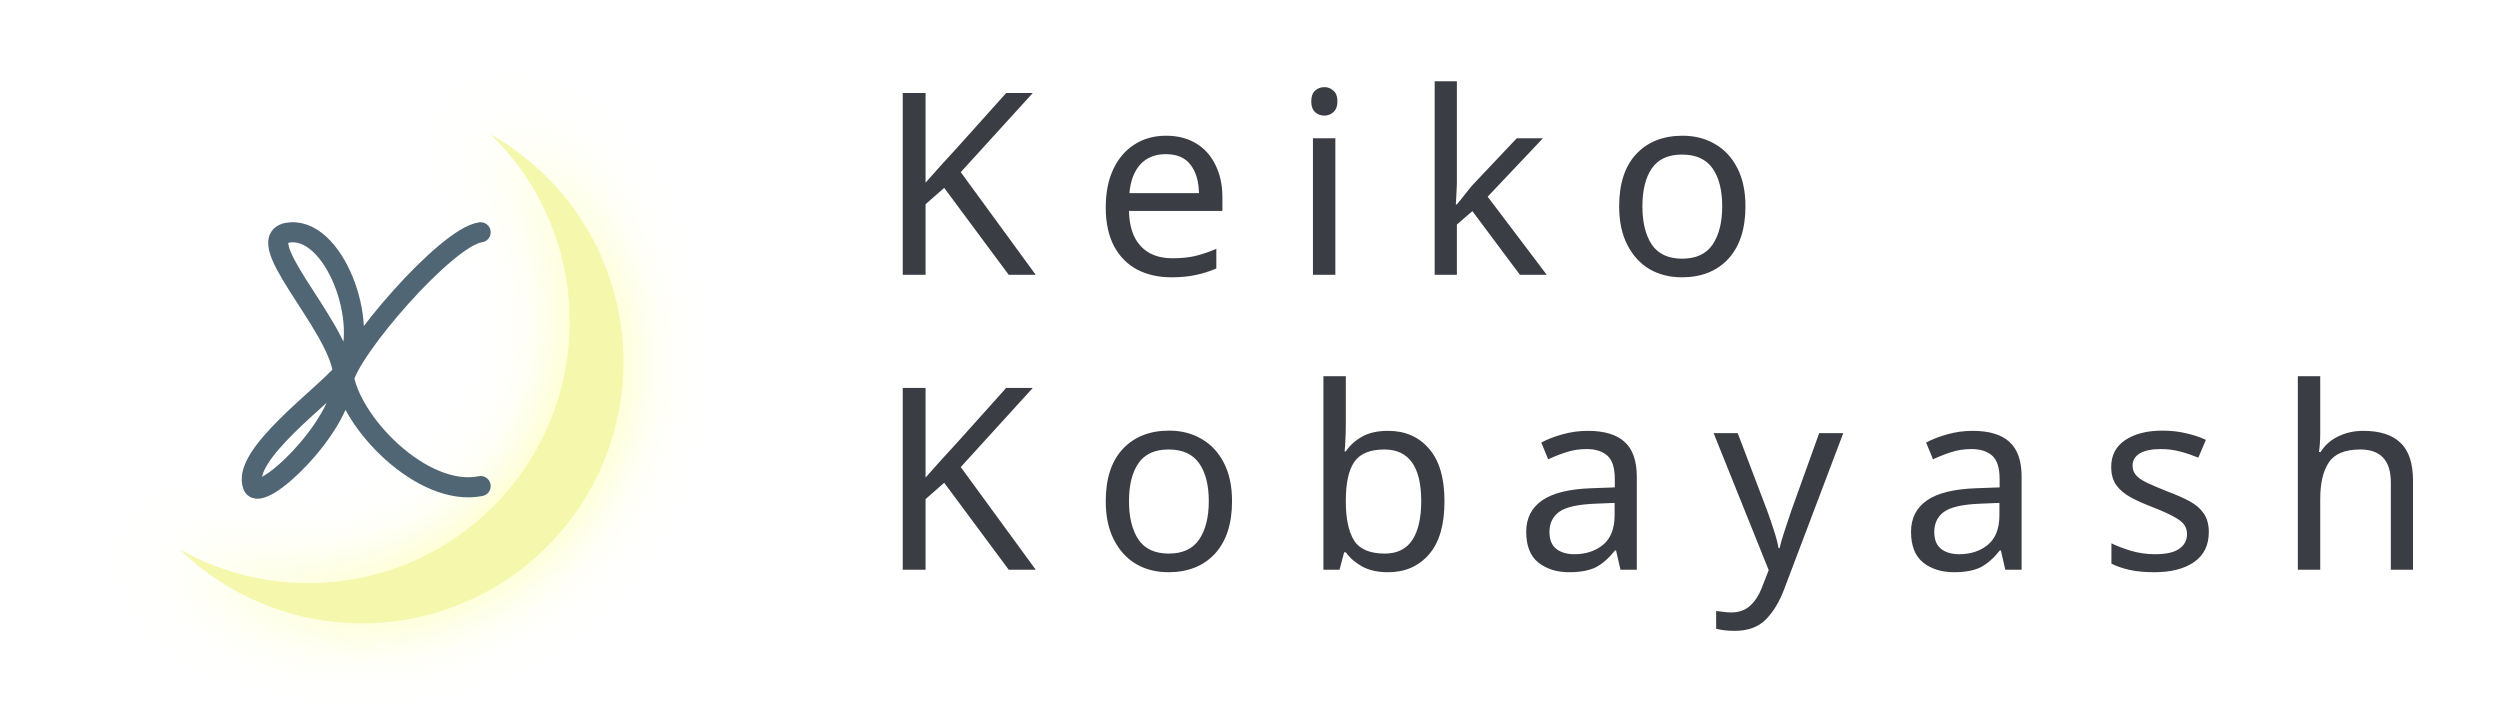
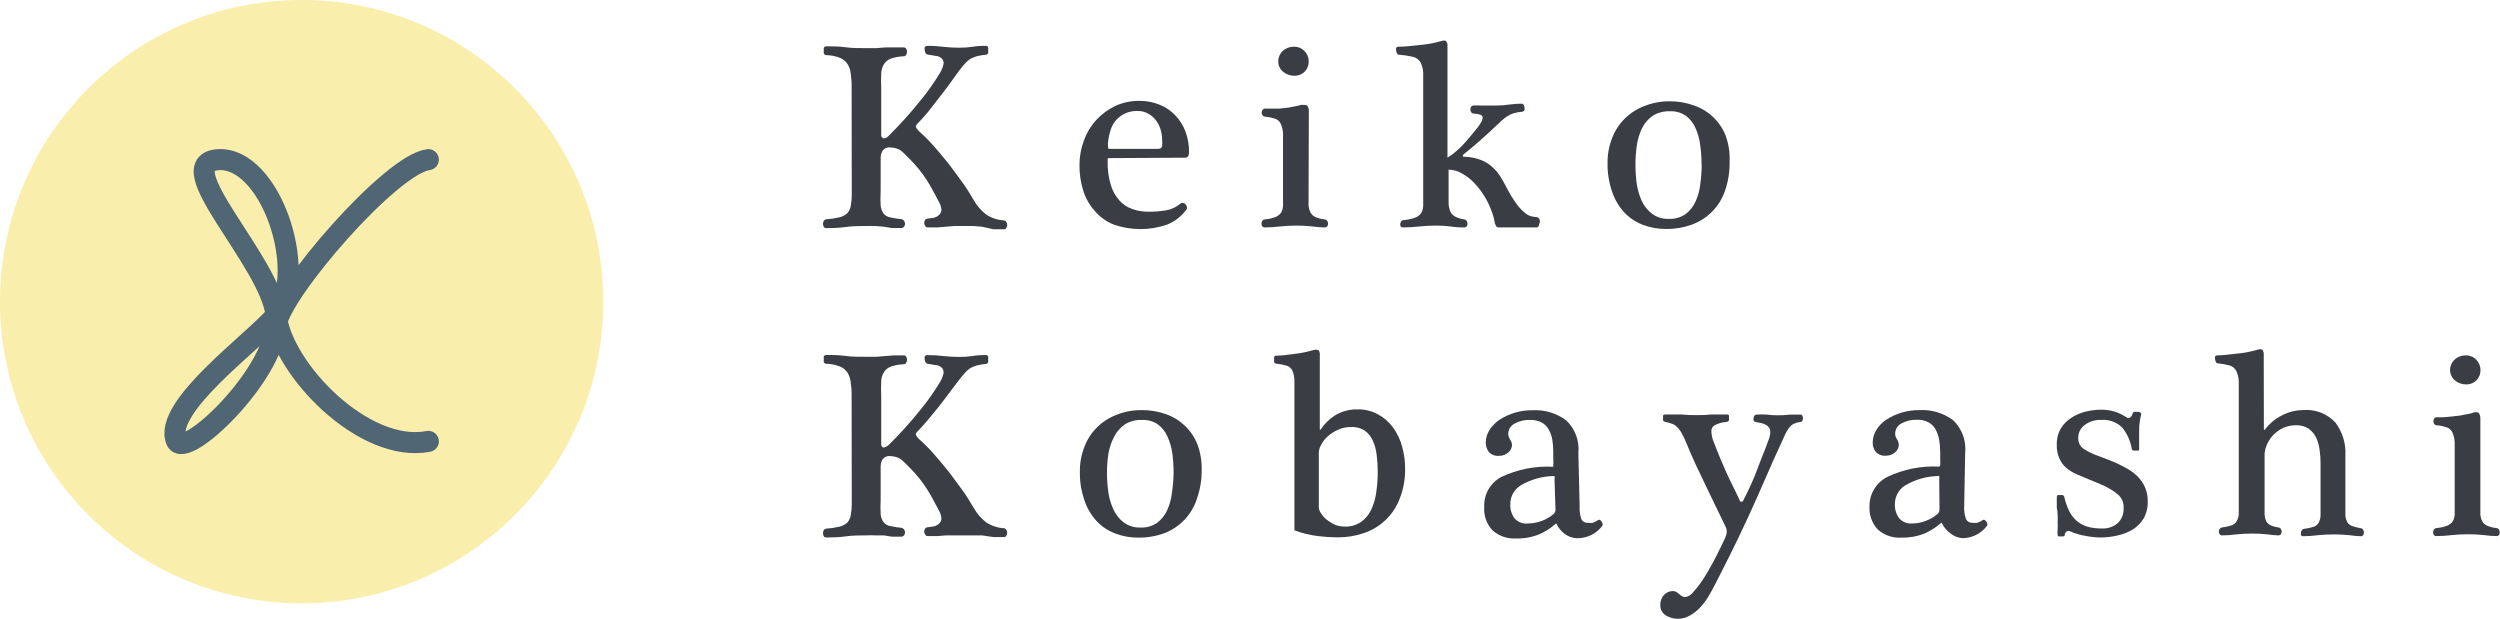
- <svg xmlns="http://www.w3.org/2000/svg" width="186.5" height="54.001" viewBox="0 0 186.5 54.001">
+ <svg xmlns="http://www.w3.org/2000/svg" viewBox="0 0 178.19 44.1">
  <defs>
-     <filter id="楕円形_18" x="0" y="0" width="54" height="54" filterUnits="userSpaceOnUse">
-       <feOffset input="SourceAlpha" />
-       <feGaussianBlur stdDeviation="2.5" result="blur" />
-       <feFlood flood-color="#bcbe8d" />
-       <feComposite operator="in" in2="blur" />
-       <feComposite in="SourceGraphic" />
-     </filter>
-     <filter id="前面オブジェクトで型抜き_1" x="5.9" y="2.52" width="48.101" height="51.481" filterUnits="userSpaceOnUse">
-       <feOffset input="SourceAlpha" />
-       <feGaussianBlur stdDeviation="2.5" result="blur-2" />
-       <feFlood flood-color="#fcffaf" />
-       <feComposite operator="in" in2="blur-2" />
-       <feComposite in="SourceGraphic" />
-     </filter>
+     <style>.cls-1{fill:#f9eeac;}.cls-2{fill:none;stroke:#506674;stroke-linecap:round;stroke-linejoin:bevel;stroke-width:1.5px;}.cls-3{isolation:isolate;}.cls-4{fill:#3a3d43;}</style>
  </defs>
-   <g id="グループ_26" data-name="グループ 26" transform="translate(-421.5 -756.5)">
-     <text id="Keiko_Kobayashi" data-name="Keiko  Kobayashi" transform="translate(487 777)" fill="#3a3d43" font-size="19" font-family="PlantagenetCherokee, Plantagenet Cherokee" letter-spacing="0.22em">
-       <tspan x="0" y="0">Keiko </tspan>
-       <tspan x="0" y="22">Kobayashi</tspan>
-     </text>
-     <g id="グループ_25" data-name="グループ 25" transform="translate(-28 749)">
-       <g transform="matrix(1, 0, 0, 1, 449.5, 7.5)" filter="url(#楕円形_18)">
-         <circle id="楕円形_18-2" data-name="楕円形 18" cx="19.5" cy="19.5" r="19.5" transform="translate(7.5 7.5)" fill="none" opacity="0.723" />
+   <g id="レイヤー_2" data-name="レイヤー 2">
+     <g id="レイヤー_1-2" data-name="レイヤー 1">
+       <circle class="cls-1" cx="21.5" cy="21.5" r="21.5" />
+       <path id="パス_108" data-name="パス 108" class="cls-2" d="M30.53,11.38c-2.66.33-10.48,9.36-10.85,11.78-.27,3.72-6.47,9.64-7.11,8.25-1-2.41,5.67-7.16,7.11-8.95,2.33-3.16-.43-11.27-4.1-11.08s3.66,7.21,4.1,11.08,6.28,9.89,10.85,9" />
+       <g id="Keiko_Kobayashi" data-name="Keiko Kobayashi" class="cls-3">
+         <g class="cls-3">
+           <path class="cls-4" d="M60.7,6.2a5.92,5.92,0,0,0-.07-1,1.56,1.56,0,0,0-.25-.68,1.16,1.16,0,0,0-.55-.41,2.74,2.74,0,0,0-.94-.18.2.2,0,0,1-.17-.11.54.54,0,0,1,0-.22.46.46,0,0,1,0-.2.19.19,0,0,1,.17-.1c.41,0,.87,0,1.39.07s1,.06,1.46.06h.73l.62-.05.62,0,.71,0a.17.17,0,0,1,.17.1.36.36,0,0,1,.06.2.43.43,0,0,1-.06.22.17.17,0,0,1-.15.11,3.26,3.26,0,0,0-.92.16,1,1,0,0,0-.5.38,1.33,1.33,0,0,0-.21.67,10.63,10.63,0,0,0,0,1.07V9.6a.24.24,0,0,0,.15.26c.1,0,.24,0,.42-.22a28.55,28.55,0,0,0,2.19-2.43,16.47,16.47,0,0,0,1.42-2,2,2,0,0,0,.26-.64.48.48,0,0,0-.1-.38.72.72,0,0,0-.38-.2c-.17,0-.37-.07-.6-.09a.27.27,0,0,1-.2-.12.37.37,0,0,1-.06-.21.46.46,0,0,1,0-.2.19.19,0,0,1,.17-.1,8.47,8.47,0,0,1,1.19.07,9.73,9.73,0,0,0,1.1.06,6.22,6.22,0,0,0,.91-.06,5.4,5.4,0,0,1,1-.07.15.15,0,0,1,.15.1.45.45,0,0,1,0,.2.46.46,0,0,1,0,.21.18.18,0,0,1-.15.12,4.17,4.17,0,0,0-.63.1,2.75,2.75,0,0,0-.46.18,1.58,1.58,0,0,0-.38.32c-.12.13-.26.3-.42.5l-.72,1c-.24.33-.5.66-.76,1l-.78,1c-.26.31-.51.58-.75.83-.1.1-.13.19-.08.27a1.23,1.23,0,0,0,.23.28,11,11,0,0,1,1,1c.32.36.65.76,1,1.19s.65.88,1,1.34.61.92.89,1.38a3.43,3.43,0,0,0,.87,1,2.55,2.55,0,0,0,1.27.42.22.22,0,0,1,.17.12.37.37,0,0,1,.06.21.36.36,0,0,1-.06.2.17.17,0,0,1-.17.1l-.76,0L70,16.16l-.64-.05c-.21,0-.44,0-.68,0s-.47,0-.67,0l-.6.05-.6.05-.68,0a.19.19,0,0,1-.18-.1.5.5,0,0,1-.08-.2.43.43,0,0,1,.06-.22.23.23,0,0,1,.2-.11l.43-.06a.78.78,0,0,0,.35-.18A.54.54,0,0,0,67.1,15a1.2,1.2,0,0,0-.15-.56c-.22-.41-.41-.78-.59-1.1a9,9,0,0,0-1.21-1.68c-.23-.26-.51-.53-.82-.83a1.16,1.16,0,0,0-.47-.26,1.69,1.69,0,0,0-.39-.06.6.6,0,0,0-.57.24,1,1,0,0,0-.13.5v2.4a8.18,8.18,0,0,0,0,1,1.15,1.15,0,0,0,.2.56.74.74,0,0,0,.46.28,5.83,5.83,0,0,0,.83.13.31.31,0,0,1,.18.12.38.38,0,0,1,.07.21.37.37,0,0,1-.07.2.22.22,0,0,1-.2.1l-.69,0L63,16.16l-.59-.05a6.4,6.4,0,0,0-.64,0c-.48,0-1,0-1.49.07s-1,.08-1.39.08a.19.19,0,0,1-.18-.1.46.46,0,0,1-.05-.2.46.46,0,0,1,.05-.21.26.26,0,0,1,.18-.12,5.75,5.75,0,0,0,.94-.14,1.25,1.25,0,0,0,.55-.28,1,1,0,0,0,.26-.56,4.94,4.94,0,0,0,.07-1Z" />
+           <path class="cls-4" d="M79.05,11.27c-.06,0-.1,0-.1.07a.76.76,0,0,0,0,.16,5.41,5.41,0,0,0,.22,1.67,2.81,2.81,0,0,0,.61,1.11,2.18,2.18,0,0,0,.93.62,3.4,3.4,0,0,0,1.16.19,7.39,7.39,0,0,0,1.26-.1,2.21,2.21,0,0,0,1-.47.26.26,0,0,1,.2-.06.32.32,0,0,1,.17.1.32.32,0,0,1,.09.17.21.21,0,0,1,0,.17A3.21,3.21,0,0,1,83.21,16a5.76,5.76,0,0,1-3.84,0A3.4,3.4,0,0,1,78,15a3.91,3.91,0,0,1-.8-1.44,6,6,0,0,1-.26-1.79A5,5,0,0,1,77.26,10a4.34,4.34,0,0,1,.88-1.45,4.56,4.56,0,0,1,1.35-1,4.09,4.09,0,0,1,1.73-.36,3.75,3.75,0,0,1,1.45.28,3.13,3.13,0,0,1,1.11.76,3.35,3.35,0,0,1,.72,1.16,4.05,4.05,0,0,1,.25,1.45c0,.27-.09.4-.28.4Zm3.48-.66c.18,0,.28-.07.3-.19a2.07,2.07,0,0,0,0-.46,2.48,2.48,0,0,0-.12-.77,2,2,0,0,0-.35-.65,1.71,1.71,0,0,0-.55-.46,1.54,1.54,0,0,0-.75-.17,2,2,0,0,0-.88.18,2.12,2.12,0,0,0-.63.47,2.08,2.08,0,0,0-.39.7,4.36,4.36,0,0,0-.18.83,1.32,1.32,0,0,0,0,.37c0,.1,0,.15.08.15Z" />
+           <path class="cls-4" d="M93.27,13.82c0,.31,0,.58,0,.8a1.33,1.33,0,0,0,.14.53.73.73,0,0,0,.35.32,2.23,2.23,0,0,0,.67.17.21.21,0,0,1,.17.11.32.32,0,0,1,.06.2.32.32,0,0,1-.06.18.19.19,0,0,1-.17.08,6.87,6.87,0,0,1-.89-.07,10.37,10.37,0,0,0-1.12-.06,11.56,11.56,0,0,0-1.19.06,8.7,8.7,0,0,1-1.11.07.19.19,0,0,1-.15-.08.32.32,0,0,1-.06-.18.32.32,0,0,1,.06-.2.23.23,0,0,1,.17-.11,3,3,0,0,0,.77-.17.92.92,0,0,0,.4-.31,1.09,1.09,0,0,0,.14-.5c0-.19,0-.44,0-.73V10.87c0-.54,0-1,0-1.31a1.89,1.89,0,0,0-.17-.75.69.69,0,0,0-.4-.35,3.32,3.32,0,0,0-.72-.15.18.18,0,0,1-.17-.1A.33.33,0,0,1,89.92,8,.38.38,0,0,1,90,7.83a.19.19,0,0,1,.17-.09l.46,0,.58,0,.62-.07.56-.11a1.59,1.59,0,0,0,.33-.08.48.48,0,0,1,.2,0c.16,0,.25,0,.3.13a.63.63,0,0,1,.07.25Zm-1-8.42a1.24,1.24,0,0,1-.82-.29.93.93,0,0,1-.34-.74,1,1,0,0,1,.32-.74,1.14,1.14,0,0,1,.8-.3,1,1,0,0,1,.75.31,1.05,1.05,0,0,1,.3.75,1,1,0,0,1-.29.72A1,1,0,0,1,92.26,5.4Z" />
+           <path class="cls-4" d="M109.55,16.21l-.62,0-.66,0q-.37,0-.75,0l-.69,0a.21.21,0,0,1-.19-.09,1.22,1.22,0,0,1-.08-.17,5.41,5.41,0,0,0-.5-1.5,5.63,5.63,0,0,0-.81-1.22,3.63,3.63,0,0,0-1-.84,2,2,0,0,0-1-.3v1.48c0,.37,0,.67,0,.91a1.58,1.58,0,0,0,.12.59.82.82,0,0,0,.33.36,2.12,2.12,0,0,0,.67.21.23.23,0,0,1,.17.11.39.39,0,0,1,.06.2.32.32,0,0,1-.06.18.2.2,0,0,1-.17.08,5.74,5.74,0,0,1-1-.07,7.52,7.52,0,0,0-1-.06,11.71,11.71,0,0,0-1.19.06,9.66,9.66,0,0,1-1.2.07.19.19,0,0,1-.15-.08A.32.32,0,0,1,99.8,16a.32.32,0,0,1,.06-.2.23.23,0,0,1,.17-.11,3.22,3.22,0,0,0,.82-.17.91.91,0,0,0,.43-.31,1.09,1.09,0,0,0,.16-.5c0-.19,0-.44,0-.73V6.46c0-.54,0-1,0-1.3a1.76,1.76,0,0,0-.21-.75.9.9,0,0,0-.52-.36,6.12,6.12,0,0,0-1-.15.15.15,0,0,1-.14-.1.6.6,0,0,1-.06-.19.46.46,0,0,1,0-.19.17.17,0,0,1,.16-.09c.46,0,1-.06,1.51-.12a7.71,7.71,0,0,0,1.53-.28q.27-.08.36,0a.49.49,0,0,1,.1.22v8.09a4.83,4.83,0,0,0,.68-.51,5.47,5.47,0,0,0,.59-.59c.18-.2.34-.4.5-.59l.4-.49q.38-.5.33-.72c0-.14-.25-.23-.66-.25a.17.17,0,0,1-.15-.1.33.33,0,0,1-.06-.19.36.36,0,0,1,.06-.2.19.19,0,0,1,.15-.08,4,4,0,0,1,.52,0l.4,0,.36,0,.39,0a5.54,5.54,0,0,0,.9-.07,6.77,6.77,0,0,1,.89-.06.16.16,0,0,1,.13.08.36.36,0,0,1,.06.2.35.35,0,0,1,0,.18.22.22,0,0,1-.14.11,3.13,3.13,0,0,0-.63.11,1.85,1.85,0,0,0-.45.21,2.87,2.87,0,0,0-.4.31l-.46.43-.45.42-.62.56c-.22.2-.44.38-.65.56l-.54.44s-.07.07-.06.11,0,.06.08.06a3.6,3.6,0,0,1,1.26.25,2.73,2.73,0,0,1,.85.56,3.27,3.27,0,0,1,.58.75c.16.27.32.56.47.86a7.86,7.86,0,0,0,.54.87,3.28,3.28,0,0,0,.75.79,1,1,0,0,0,.33.16,2.7,2.7,0,0,0,.41.07.19.19,0,0,1,.17.1.37.37,0,0,1,.06.21.32.32,0,0,1-.06.18A.21.21,0,0,1,109.55,16.21Z" />
+           <path class="cls-4" d="M123.28,11.52a5.92,5.92,0,0,1-.32,2.05A3.89,3.89,0,0,1,120.61,16a5.28,5.28,0,0,1-1.87.32,4.48,4.48,0,0,1-1.65-.3,3.54,3.54,0,0,1-1.31-.87,4.1,4.1,0,0,1-.87-1.47,5.9,5.9,0,0,1-.33-2.08,4.65,4.65,0,0,1,.33-1.77,3.84,3.84,0,0,1,.9-1.38,4,4,0,0,1,1.39-.89A4.75,4.75,0,0,1,119,7.22a5,5,0,0,1,1.72.29A3.72,3.72,0,0,1,123,9.67,4.85,4.85,0,0,1,123.28,11.52Zm-2,.21a9.36,9.36,0,0,0-.1-1.41,4,4,0,0,0-.34-1.21,2.16,2.16,0,0,0-.68-.86,1.88,1.88,0,0,0-1.12-.32,2.21,2.21,0,0,0-1.24.32,2.41,2.41,0,0,0-.75.86,4.22,4.22,0,0,0-.38,1.23,9.44,9.44,0,0,0-.1,1.43,10,10,0,0,0,.09,1.32,4.61,4.61,0,0,0,.36,1.24,2.44,2.44,0,0,0,.74.91,1.86,1.86,0,0,0,1.18.36,1.92,1.92,0,0,0,1.2-.34,2.32,2.32,0,0,0,.71-.89,4,4,0,0,0,.34-1.25A10.7,10.7,0,0,0,121.29,11.73Z" />
+         </g>
+         <g class="cls-3">
+           <path class="cls-4" d="M60.7,28.2a5.92,5.92,0,0,0-.07-1,1.56,1.56,0,0,0-.25-.68,1.16,1.16,0,0,0-.55-.41,2.74,2.74,0,0,0-.94-.18.2.2,0,0,1-.17-.11.54.54,0,0,1,0-.22.46.46,0,0,1,0-.2.19.19,0,0,1,.17-.1c.41,0,.87,0,1.39.07s1,.06,1.46.06h.73l.62-.05.62-.05.71,0a.17.17,0,0,1,.17.1.36.36,0,0,1,.06.2.43.43,0,0,1-.06.22.17.17,0,0,1-.15.11,3.26,3.26,0,0,0-.92.16,1,1,0,0,0-.5.38,1.33,1.33,0,0,0-.21.67,10.63,10.63,0,0,0,0,1.07v3.4a.24.24,0,0,0,.15.26c.1,0,.24-.05.42-.22a28.55,28.55,0,0,0,2.19-2.43,16.47,16.47,0,0,0,1.42-2,2,2,0,0,0,.26-.64.48.48,0,0,0-.1-.38.72.72,0,0,0-.38-.2c-.17,0-.37-.07-.6-.09a.27.27,0,0,1-.2-.12.37.37,0,0,1-.06-.21.46.46,0,0,1,0-.2.19.19,0,0,1,.17-.1,8.47,8.47,0,0,1,1.19.07,9.73,9.73,0,0,0,1.1.06,6.22,6.22,0,0,0,.91-.06,5.4,5.4,0,0,1,1-.07.15.15,0,0,1,.15.1.45.45,0,0,1,0,.2.46.46,0,0,1,0,.21.18.18,0,0,1-.15.12,4.17,4.17,0,0,0-.63.1,2.75,2.75,0,0,0-.46.18,1.58,1.58,0,0,0-.38.32c-.12.13-.26.3-.42.5l-.72.95c-.24.33-.5.66-.76,1l-.78.95c-.26.31-.51.58-.75.83-.1.1-.13.19-.08.27a1.23,1.23,0,0,0,.23.28,11,11,0,0,1,1,1c.32.36.65.76,1,1.19s.65.88,1,1.34.61.92.89,1.38a3.43,3.43,0,0,0,.87,1,2.55,2.55,0,0,0,1.27.42.22.22,0,0,1,.17.12.37.37,0,0,1,.06.21.36.36,0,0,1-.06.2.17.17,0,0,1-.17.1l-.76,0L70,38.16l-.64,0c-.21,0-.44,0-.68,0s-.47,0-.67,0l-.6,0-.6.05-.68,0a.19.19,0,0,1-.18-.1.5.5,0,0,1-.08-.2.43.43,0,0,1,.06-.22.23.23,0,0,1,.2-.11l.43-.06a.78.78,0,0,0,.35-.18A.54.54,0,0,0,67.1,37a1.2,1.2,0,0,0-.15-.56c-.22-.41-.41-.78-.59-1.1a9,9,0,0,0-1.21-1.68c-.23-.26-.51-.53-.82-.83a1.16,1.16,0,0,0-.47-.26,1.69,1.69,0,0,0-.39-.06.6.6,0,0,0-.57.24,1,1,0,0,0-.13.5v2.4a8.18,8.18,0,0,0,0,1,1.15,1.15,0,0,0,.2.56.74.74,0,0,0,.46.28,5.83,5.83,0,0,0,.83.13.31.31,0,0,1,.18.12.38.38,0,0,1,.07.21.37.37,0,0,1-.07.2.22.22,0,0,1-.2.1l-.69,0L63,38.16l-.59,0a6.4,6.4,0,0,0-.64,0c-.48,0-1,0-1.49.07s-1,.08-1.39.08a.19.19,0,0,1-.18-.1.46.46,0,0,1-.05-.2.46.46,0,0,1,.05-.21.26.26,0,0,1,.18-.12,5.75,5.75,0,0,0,.94-.14,1.25,1.25,0,0,0,.55-.28,1,1,0,0,0,.26-.56,4.94,4.94,0,0,0,.07-1Z" />
+           <path class="cls-4" d="M85.65,33.52a5.92,5.92,0,0,1-.33,2A3.89,3.89,0,0,1,83,38a5.28,5.28,0,0,1-1.87.32,4.48,4.48,0,0,1-1.65-.3,3.54,3.54,0,0,1-1.31-.87,4.1,4.1,0,0,1-.87-1.47,5.9,5.9,0,0,1-.33-2.08,4.65,4.65,0,0,1,.33-1.77,3.84,3.84,0,0,1,.9-1.38,4,4,0,0,1,1.4-.89,4.7,4.7,0,0,1,1.78-.33,5,5,0,0,1,1.72.29,3.72,3.72,0,0,1,2.25,2.16A4.85,4.85,0,0,1,85.65,33.52Zm-2,.21a10.89,10.89,0,0,0-.09-1.41,4.29,4.29,0,0,0-.35-1.21,2.16,2.16,0,0,0-.68-.86,1.88,1.88,0,0,0-1.12-.32,2.21,2.21,0,0,0-1.24.32,2.41,2.41,0,0,0-.75.86A4.22,4.22,0,0,0,79,32.34a9.44,9.44,0,0,0-.1,1.43A10,10,0,0,0,79,35.09a4.28,4.28,0,0,0,.37,1.24,2.42,2.42,0,0,0,.73.91,1.86,1.86,0,0,0,1.18.36,1.92,1.92,0,0,0,1.2-.34,2.32,2.32,0,0,0,.71-.89,4,4,0,0,0,.34-1.25A10.7,10.7,0,0,0,83.65,33.73Z" />
+           <path class="cls-4" d="M92.26,28.48c0-.54,0-1,0-1.31a2,2,0,0,0-.14-.75.7.7,0,0,0-.39-.35,4,4,0,0,0-.76-.15.16.16,0,0,1-.15-.1.41.41,0,0,1,0-.19.28.28,0,0,1,0-.19.16.16,0,0,1,.16-.09c.36,0,.78-.06,1.24-.12a7.89,7.89,0,0,0,1.4-.28c.18-.05.29,0,.35,0a.4.4,0,0,1,.1.22v5.45s0,0,0,0a.07.07,0,0,0,.06,0,3.42,3.42,0,0,1,1-1,3,3,0,0,1,1.66-.44,2.85,2.85,0,0,1,1.44.36,3.26,3.26,0,0,1,1.06.93,4.06,4.06,0,0,1,.64,1.34,5.46,5.46,0,0,1,.22,1.57,5.58,5.58,0,0,1-.39,2.18A4.13,4.13,0,0,1,97.2,38a5.65,5.65,0,0,1-1.85.3,12.16,12.16,0,0,1-1.42-.09,7.49,7.49,0,0,1-1.67-.41ZM94,36.22a.82.82,0,0,0,.14.34,1.84,1.84,0,0,0,.37.44,3.12,3.12,0,0,0,.57.37,1.74,1.74,0,0,0,.73.16A1.94,1.94,0,0,0,97,37.21a2.23,2.23,0,0,0,.72-.85,4.16,4.16,0,0,0,.37-1.25,9.89,9.89,0,0,0,.11-1.48,9.57,9.57,0,0,0-.08-1.24,3.31,3.31,0,0,0-.28-1,1.66,1.66,0,0,0-.56-.69,1.6,1.6,0,0,0-1-.26,2.12,2.12,0,0,0-.91.19,2.87,2.87,0,0,0-.72.46,2,2,0,0,0-.47.59,1.17,1.17,0,0,0-.18.57Z" />
+           <path class="cls-4" d="M112.59,36.06a2.55,2.55,0,0,0,.12.94.49.49,0,0,0,.49.26.84.84,0,0,0,.34,0,1.77,1.77,0,0,0,.38-.2.13.13,0,0,1,.12,0,.29.29,0,0,1,.11.11.26.26,0,0,1,.07.15.14.14,0,0,1,0,.14,2.19,2.19,0,0,1-1.74.9,1.47,1.47,0,0,1-.94-.3,1.81,1.81,0,0,1-.58-.69c0-.07-.07-.07-.12,0a4.31,4.31,0,0,1-1.15.72,4.08,4.08,0,0,1-1.64.29,2.3,2.3,0,0,1-1.67-.58,2.19,2.19,0,0,1-.59-1.65A2.3,2.3,0,0,1,107,34a7.65,7.65,0,0,1,3.71-.73s0,0,0-.09a2.21,2.21,0,0,0,0-.44v-.51a5.14,5.14,0,0,0-.07-.9,2.34,2.34,0,0,0-.26-.73,1.31,1.31,0,0,0-.5-.49,1.66,1.66,0,0,0-.8-.18,2.14,2.14,0,0,0-1.14.27.83.83,0,0,0-.44.72.76.76,0,0,0,.13.4.75.75,0,0,1,.14.41.72.72,0,0,1-.27.52.93.93,0,0,1-.65.24.89.89,0,0,1-.73-.27,1.11,1.11,0,0,1-.22-.68,1.68,1.68,0,0,1,.27-.9,2.5,2.5,0,0,1,.72-.73,4.28,4.28,0,0,1,2.34-.67,3.7,3.7,0,0,1,2.39.71,2.8,2.8,0,0,1,.88,2.33Zm-1.79-1.88a.66.66,0,0,0,0-.25s0,0-.09,0a4.81,4.81,0,0,0-2.31.66,1.55,1.55,0,0,0-.75,1.33,1.58,1.58,0,0,0,.28,1,1.1,1.1,0,0,0,1,.39,2.88,2.88,0,0,0,1.79-.66.43.43,0,0,0,.15-.31Z" />
+           <path class="cls-4" d="M124,35.66c0,.08.08.11.14.1a.14.14,0,0,0,.12-.1c.39-.77.74-1.51,1-2.23s.56-1.4.79-2.06a1.65,1.65,0,0,0,.13-.57.6.6,0,0,0-.1-.34.79.79,0,0,0-.27-.21,1.35,1.35,0,0,0-.34-.11l-.32-.06a.21.21,0,0,1-.16-.11.35.35,0,0,1,0-.18.27.27,0,0,1,.06-.17.18.18,0,0,1,.15-.07,6.23,6.23,0,0,1,.74,0,4.93,4.93,0,0,0,.76.05,6.88,6.88,0,0,0,.9-.05c.3,0,.54,0,.72,0a.15.15,0,0,1,.14.07.38.38,0,0,1,.05.19.35.35,0,0,1-.05.18.15.15,0,0,1-.14.09,1.52,1.52,0,0,0-.48.13,1.06,1.06,0,0,0-.32.28,3,3,0,0,0-.27.45q-.12.28-.3.66-.56,1.2-1.14,2.55c-.39.91-.81,1.84-1.25,2.79s-.82,1.76-1.25,2.61-.83,1.66-1.22,2.4c-.1.19-.23.41-.38.66a4.51,4.51,0,0,1-.54.7,3,3,0,0,1-.72.56,1.67,1.67,0,0,1-1.71,0,.84.84,0,0,1-.4-.77,1,1,0,0,1,.25-.68.83.83,0,0,1,.65-.29.47.47,0,0,1,.26.07,1.41,1.41,0,0,1,.18.14l.19.15a.53.53,0,0,0,.26.06.77.77,0,0,0,.48-.26,7.56,7.56,0,0,0,.56-.68,10.31,10.31,0,0,0,.58-.91c.2-.34.38-.66.55-1s.3-.6.42-.85l.26-.55a1.22,1.22,0,0,0,.1-.4.74.74,0,0,0-.08-.34c-.41-.84-.86-1.77-1.35-2.8s-1-2.05-1.41-3.08a7.89,7.89,0,0,0-.34-.74,1.85,1.85,0,0,0-.31-.45,1.07,1.07,0,0,0-.37-.27,2.63,2.63,0,0,0-.53-.15.21.21,0,0,1-.15-.11.34.34,0,0,1,0-.18.26.26,0,0,1,0-.17.19.19,0,0,1,.16-.07c.39,0,.76,0,1.13,0a9.83,9.83,0,0,0,1.09.05,9.65,9.65,0,0,0,1.08-.05c.36,0,.72,0,1.08,0a.16.16,0,0,1,.15.07.33.33,0,0,1,0,.17.34.34,0,0,1,0,.18.19.19,0,0,1-.15.11,2.27,2.27,0,0,0-.85.23.46.46,0,0,0-.25.42,2.12,2.12,0,0,0,.17.79c.27.71.56,1.42.88,2.13S123.7,35,124,35.66Z" />
+           <path class="cls-4" d="M140,36.06a2.31,2.31,0,0,0,.13.94.48.48,0,0,0,.48.26.84.84,0,0,0,.34,0,1.57,1.57,0,0,0,.38-.2.15.15,0,0,1,.13,0,.38.38,0,0,1,.11.11.52.52,0,0,1,.07.15.14.14,0,0,1,0,.14,2.21,2.21,0,0,1-1.75.9A1.49,1.49,0,0,1,139,38a1.9,1.9,0,0,1-.58-.69c0-.07-.06-.07-.11,0a4.48,4.48,0,0,1-1.15.72,4.17,4.17,0,0,1-1.65.29,2.3,2.3,0,0,1-1.67-.58,2.23,2.23,0,0,1-.59-1.65,2.31,2.31,0,0,1,1.28-2.1,7.61,7.61,0,0,1,3.7-.73s0,0,.06-.09a3.48,3.48,0,0,0,0-.44v-.51a5.11,5.11,0,0,0-.08-.9,2.34,2.34,0,0,0-.26-.73,1.24,1.24,0,0,0-.5-.49,1.61,1.61,0,0,0-.8-.18,2.14,2.14,0,0,0-1.14.27.82.82,0,0,0-.43.72.68.68,0,0,0,.13.4.73.73,0,0,1,.13.41.74.74,0,0,1-.26.52,1,1,0,0,1-.65.24.88.88,0,0,1-.73-.27,1,1,0,0,1-.22-.68,1.68,1.68,0,0,1,.27-.9,2.28,2.28,0,0,1,.72-.73,4.32,4.32,0,0,1,1.06-.49,4.48,4.48,0,0,1,1.27-.18,3.71,3.71,0,0,1,2.4.71,2.82,2.82,0,0,1,.87,2.33Zm-1.78-1.88a1,1,0,0,0,0-.25.1.1,0,0,0-.1,0,4.81,4.81,0,0,0-2.31.66,1.55,1.55,0,0,0-.75,1.33,1.59,1.59,0,0,0,.29,1,1.1,1.1,0,0,0,.95.39,2.61,2.61,0,0,0,.92-.17,2.71,2.71,0,0,0,.86-.49.41.41,0,0,0,.16-.31Z" />
+           <path class="cls-4" d="M152.62,29.51a4.19,4.19,0,0,0-.1.51,3.36,3.36,0,0,0-.05.65c0,.24,0,.49,0,.75s0,.46,0,.6,0,.07-.08.09a.48.48,0,0,1-.17,0,.32.32,0,0,1-.17,0,.21.21,0,0,1-.1-.08,3.28,3.28,0,0,0-.68-1.55,1.93,1.93,0,0,0-1.52-.55,1.83,1.83,0,0,0-1.16.36,1.12,1.12,0,0,0-.46.94.88.88,0,0,0,.38.76,4.76,4.76,0,0,0,1,.49l.64.24.6.24c.33.15.63.31.92.47a3.58,3.58,0,0,1,.74.58,2.49,2.49,0,0,1,.49.75,2.43,2.43,0,0,1,.18,1,2.29,2.29,0,0,1-.3,1.21,2.42,2.42,0,0,1-.78.78,3.68,3.68,0,0,1-1.08.42,5.6,5.6,0,0,1-1.2.14,5.67,5.67,0,0,1-1.1-.12,4.35,4.35,0,0,1-1.07-.32.25.25,0,0,0-.23,0,.35.35,0,0,0-.16.28s0,.07-.09.08l-.18,0a.4.4,0,0,1-.15,0s-.08,0-.08-.09a2.61,2.61,0,0,1,0-.42,4.4,4.4,0,0,0,0-.49,4.6,4.6,0,0,0,0-.5q0-.28-.06-.54c0-.18,0-.34,0-.48s0-.24,0-.3a.13.13,0,0,1,.07-.12.47.47,0,0,1,.17,0,.51.51,0,0,1,.18,0,.17.17,0,0,1,.11.11,4.58,4.58,0,0,0,.34,1,2.33,2.33,0,0,0,.52.7,2.09,2.09,0,0,0,.76.43,3.78,3.78,0,0,0,1.08.14,1.64,1.64,0,0,0,1.11-.38,1.36,1.36,0,0,0,.42-1.06,1.17,1.17,0,0,0-.42-1,4.7,4.7,0,0,0-1-.62l-.54-.23-.56-.23-.83-.35a3.22,3.22,0,0,1-.72-.44,1.87,1.87,0,0,1-.5-.67,2.21,2.21,0,0,1-.19-1,2.15,2.15,0,0,1,.29-1.16,2.4,2.4,0,0,1,.76-.76,3.31,3.31,0,0,1,1-.43,4.84,4.84,0,0,1,1.12-.14,3.39,3.39,0,0,1,.94.13,3.69,3.69,0,0,1,.9.44.23.23,0,0,0,.2,0,.48.48,0,0,0,.2-.32.12.12,0,0,1,.11-.09.41.41,0,0,1,.19,0,.43.43,0,0,1,.17,0C152.61,29.44,152.63,29.47,152.62,29.51Z" />
+           <path class="cls-4" d="M161.36,30.59c0,.07.06.07.1,0a3.43,3.43,0,0,1,1.22-1,3.27,3.27,0,0,1,1.45-.36,2.81,2.81,0,0,1,2.33.89,3.54,3.54,0,0,1,.71,2.31v3.51c0,.33,0,.6,0,.8a1.19,1.19,0,0,0,.14.48.64.64,0,0,0,.33.27,3.54,3.54,0,0,0,.63.16.25.25,0,0,1,.17.11.49.49,0,0,1,.05.2.41.41,0,0,1-.05.18.19.19,0,0,1-.16.08,6.26,6.26,0,0,1-.8-.07,10,10,0,0,0-1.11-.06,11.76,11.76,0,0,0-1.2.06,8,8,0,0,1-1,.07.21.21,0,0,1-.17-.08A.32.32,0,0,1,164,38a.32.32,0,0,1,.06-.2.25.25,0,0,1,.19-.11,3.35,3.35,0,0,0,.68-.15.65.65,0,0,0,.34-.29,1.25,1.25,0,0,0,.13-.49q0-.3,0-.78V33.06a6.16,6.16,0,0,0-.07-1,3,3,0,0,0-.24-.86,1.74,1.74,0,0,0-.53-.64,1.56,1.56,0,0,0-.91-.25,2.22,2.22,0,0,0-1,.23,2.59,2.59,0,0,0-.7.55,2.47,2.47,0,0,0-.41.69,1.81,1.81,0,0,0-.13.62v3.37c0,.34,0,.62,0,.84a1.45,1.45,0,0,0,.11.53.7.7,0,0,0,.3.29,1.9,1.9,0,0,0,.56.16.25.25,0,0,1,.19.11.39.39,0,0,1,.06.2.32.32,0,0,1-.06.18.21.21,0,0,1-.17.08,5.77,5.77,0,0,1-.77-.07,9.56,9.56,0,0,0-1.09-.06,10.57,10.57,0,0,0-1.16.06,7.4,7.4,0,0,1-1,.07.2.2,0,0,1-.17-.08.32.32,0,0,1-.06-.18.32.32,0,0,1,.06-.2.25.25,0,0,1,.19-.11,3.23,3.23,0,0,0,.67-.15.64.64,0,0,0,.35-.29,1.09,1.09,0,0,0,.15-.49c0-.2,0-.46,0-.78V28.46c0-.54,0-1,0-1.3a2,2,0,0,0-.19-.75.79.79,0,0,0-.46-.36,5,5,0,0,0-.83-.15.15.15,0,0,1-.15-.1.6.6,0,0,1-.06-.19.46.46,0,0,1,0-.19.18.18,0,0,1,.17-.09c.36,0,.81-.06,1.34-.12a7.54,7.54,0,0,0,1.5-.28q.27-.08.36,0a.49.49,0,0,1,.1.22Z" />
+           <path class="cls-4" d="M176.79,35.82c0,.31,0,.58,0,.8a1.18,1.18,0,0,0,.13.53.78.78,0,0,0,.35.32,2.31,2.31,0,0,0,.68.17.25.25,0,0,1,.17.11.31.31,0,0,1,.05.2.31.31,0,0,1-.05.18.21.21,0,0,1-.17.08,6.87,6.87,0,0,1-.9-.07,10.23,10.23,0,0,0-1.12-.06,11.37,11.37,0,0,0-1.18.06,8.74,8.74,0,0,1-1.12.07.19.19,0,0,1-.15-.08.32.32,0,0,1-.06-.18.32.32,0,0,1,.06-.2.25.25,0,0,1,.17-.11,2.87,2.87,0,0,0,.77-.17.81.81,0,0,0,.4-.31,1.09,1.09,0,0,0,.14-.5c0-.19,0-.44,0-.73V32.87c0-.54,0-1,0-1.31a1.89,1.89,0,0,0-.17-.75.69.69,0,0,0-.4-.35,3.07,3.07,0,0,0-.72-.15.19.19,0,0,1-.17-.1.33.33,0,0,1-.06-.19.38.38,0,0,1,.06-.19.2.2,0,0,1,.17-.09l.47,0,.58-.05.62-.07.56-.11a1.77,1.77,0,0,0,.33-.08.45.45,0,0,1,.2-.05c.15,0,.25,0,.29.13a.5.5,0,0,1,.07.25Zm-1-8.42a1.24,1.24,0,0,1-.82-.29,1,1,0,0,1-.34-.74,1,1,0,0,1,.33-.74,1.11,1.11,0,0,1,.79-.3,1,1,0,0,1,.75.31,1.05,1.05,0,0,1,.3.75,1,1,0,0,1-.29.72A1,1,0,0,1,175.78,27.4Z" />
+         </g>
      </g>
-       <path id="パス_11" data-name="パス 11" d="M5129.89-1399.349" transform="translate(-4640 1432)" fill="none" stroke="#707070" stroke-width="1" />
-       <g transform="matrix(1, 0, 0, 1, 449.5, 7.5)" filter="url(#前面オブジェクトで型抜き_1)">
-         <path id="前面オブジェクトで型抜き_1-2" data-name="前面オブジェクトで型抜き 1" d="M-12818.5,2012.011a19.49,19.49,0,0,1-12.785-4.783c-.271-.235-.542-.485-.806-.741a19.5,19.5,0,0,0,9.6,2.523,19.379,19.379,0,0,0,7.59-1.532,19.428,19.428,0,0,0,6.2-4.179,19.442,19.442,0,0,0,4.18-6.2,19.388,19.388,0,0,0,1.532-7.591,19.374,19.374,0,0,0-1.587-7.716,19.438,19.438,0,0,0-4.318-6.262,19.632,19.632,0,0,1,3.2,2.263,19.353,19.353,0,0,1,4.723,6.136,19.429,19.429,0,0,1,1.937,7.221,19.441,19.441,0,0,1-.913,7.42,19.386,19.386,0,0,1-3.822,6.734A19.5,19.5,0,0,1-12818.5,2012.011Z" transform="translate(12845.49 -1965.51)" fill="#f4f7ac" />
-       </g>
-       <path id="パス_108" data-name="パス 108" d="M13326.662-1952.826c-2.521.312-9.91,8.849-10.26,11.133-.249,3.516-6.108,9.107-6.721,7.8-.938-2.28,5.357-6.773,6.721-8.463,2.2-2.983-.407-10.648-3.872-10.469s3.46,6.811,3.872,10.469,5.939,9.343,10.26,8.463" transform="translate(-12841.307 1977.655)" fill="none" stroke="#506674" stroke-linecap="round" stroke-linejoin="bevel" stroke-width="1.5" />
    </g>
  </g>
</svg>
